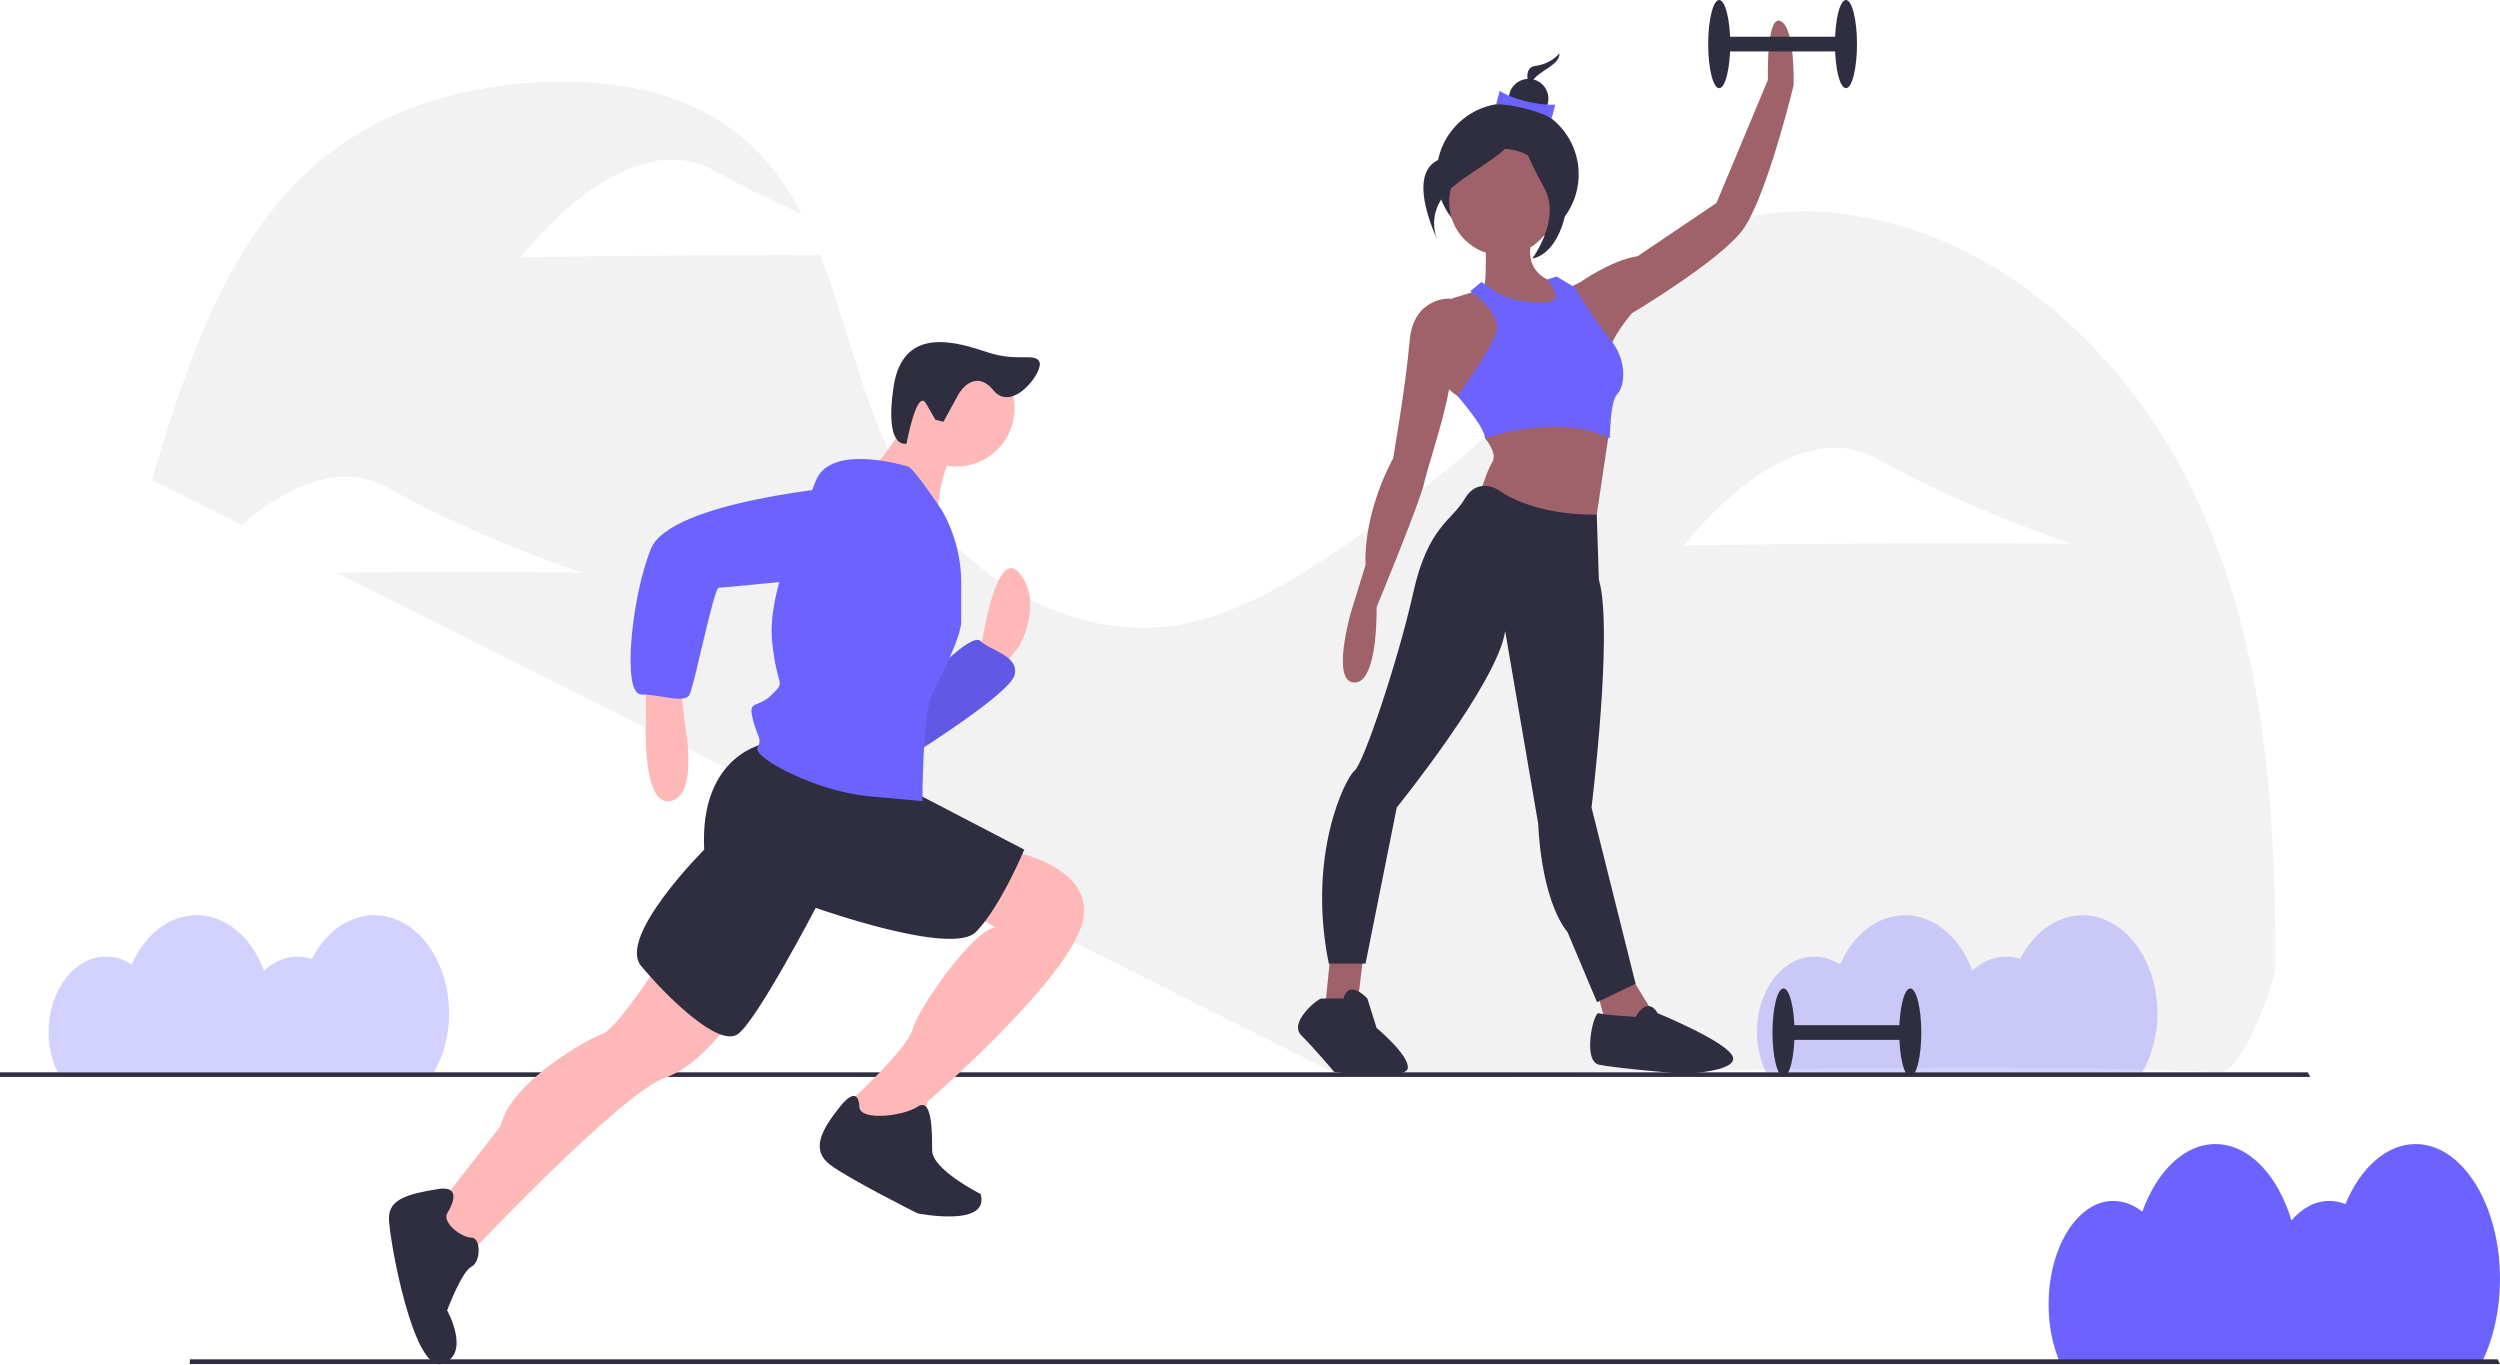
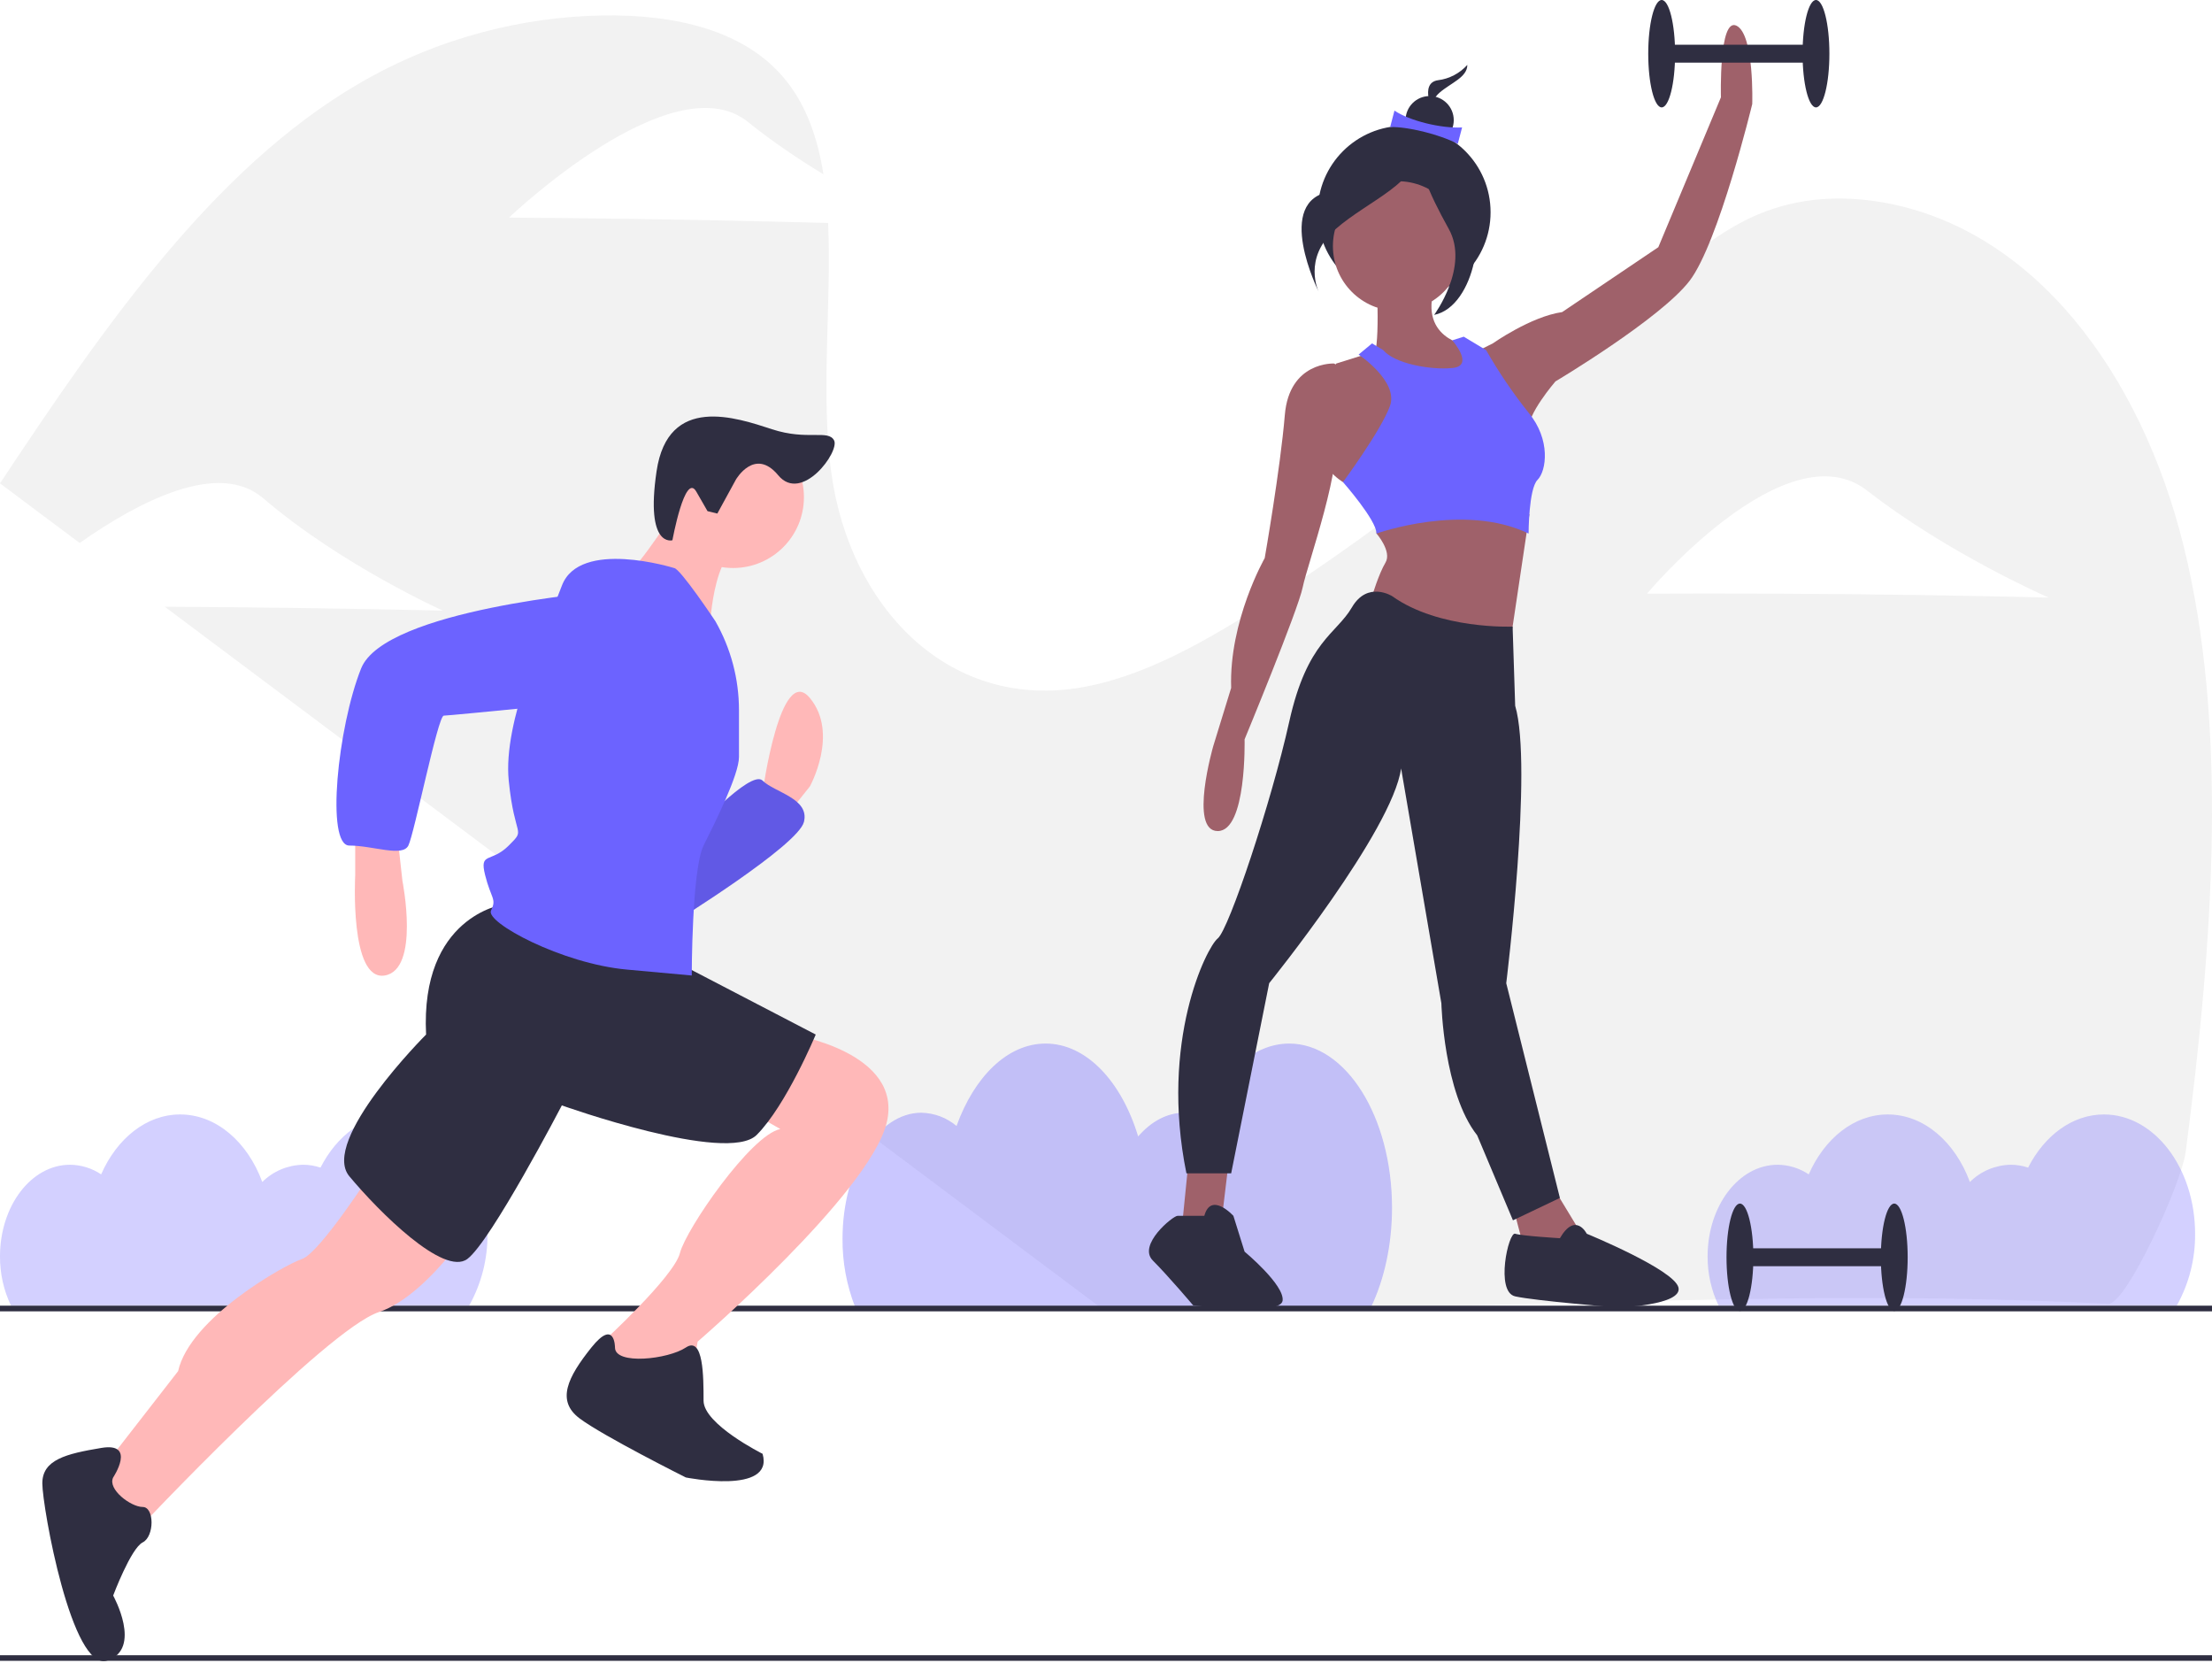
- <svg xmlns="http://www.w3.org/2000/svg" id="f6ab8ba1-7e68-4bec-bb42-3789208a6270" data-name="Layer 1" width="1080" height="589.339" viewBox="0 0 1080 589.339">
-   <path d="M1140,707.811c0-32.167-16.322-58.243-36.457-58.243-12.655,0-23.8,10.305-30.337,25.946a18.287,18.287,0,0,0-6.967-1.398c-6.094,0-11.729,3.123-16.324,8.408-5.892-19.501-18.387-32.955-32.85-32.955-13.522,0-25.316,11.771-31.61,29.24a19.915,19.915,0,0,0-12.477-4.692C957.526,674.115,945,694.127,945,718.813a65.145,65.145,0,0,0,4.408,24.068h183.24C1137.261,733.125,1140,720.98,1140,707.811Z" transform="translate(-60 -155.3305)" fill="#6c63ff" />
-   <path d="M1009.299,371.482c-28.71-62.107-84.896-115.09-152.771-123.726-17.946-2.283-36.684-1.367-53.335,5.706-21.857,9.285-37.965,28.025-54.246,45.313A654.108,654.108,0,0,1,633.987,395.622c-20.687,13.696-42.876,26.475-67.437,29.979-49.245,7.026-97.956-26.556-120.414-70.942-14.029-27.727-20.512-60.28-31.854-89.119-13.061-.025-28.623-.02-45.365.057-46.277.213-83.944.897-83.944.897s44.774-59.307,83.776-37.334c12.464,7.022,25.519,13.288,37.516,18.567-6.816-13.111-15.413-24.907-27.24-34.392-23.321-18.702-54.907-23.948-84.769-22.555-31.357,1.463-63.002,9.858-88.482,28.192-45.391,32.662-64.135,90.153-80.178,143.723l38.778,19.44c16.633-14.38,40.956-28.605,63.375-15.975,39.003,21.973,83.807,36.562,83.807,36.562s-37.362-.338-83.639-.125c-7.772.036-15.292.085-22.441.142L636,618.567c142,2,249.068-5.679,384,0,7.037.296,22.866-36.592,22.918-46.3C1043.29,503.846,1038.009,433.589,1009.299,371.482Zm-137.882,18.615c-46.277.213-83.944.897-83.944.897s44.774-59.307,83.776-37.334,83.807,36.562,83.807,36.562S917.694,389.884,871.417,390.097Z" transform="translate(-60 -155.3305)" fill="#f2f2f2" />
-   <path d="M992,593.067c0-23.388-14.481-42.349-32.343-42.349-11.227,0-21.115,7.493-26.915,18.865a19.362,19.362,0,0,0-6.181-1.016,21.059,21.059,0,0,0-14.483,6.113c-5.228-14.179-16.313-23.962-29.144-23.962-11.997,0-22.46,8.558-28.043,21.26a20.107,20.107,0,0,0-11.07-3.412c-13.709,0-24.822,14.551-24.822,32.5a39.928,39.928,0,0,0,3.911,17.5H985.477A51.201,51.201,0,0,0,992,593.067Z" transform="translate(-60 -155.3305)" fill="#6c63ff" opacity="0.3" />
-   <polygon points="1080 589.237 82 589.237 82 587.237 1079 587.237 1080 589.237" fill="#2f2e41" />
-   <polygon points="998 465.237 0 465.237 0 463.237 997 463.237 998 465.237" fill="#2f2e41" />
-   <path d="M483.63,436.467s6.285-46.093,16.761-33.523,0,31.427,0,31.427l-8.381,10.476-8.381-6.285Z" transform="translate(-60 -155.3305)" fill="#ffb8b8" />
-   <path d="M458.488,451.133s20.952-23.047,25.142-18.856,16.761,6.285,14.666,14.666-46.093,35.618-46.093,35.618Z" transform="translate(-60 -155.3305)" fill="#6c63ff" />
-   <path d="M458.488,451.133s20.952-23.047,25.142-18.856,16.761,6.285,14.666,14.666-46.093,35.618-46.093,35.618Z" transform="translate(-60 -155.3305)" opacity="0.1" />
-   <path d="M339.064,449.038v16.761s-2.095,37.713,10.476,35.618,6.285-33.523,6.285-33.523l-2.095-18.856Z" transform="translate(-60 -155.3305)" fill="#ffb8b8" />
-   <path d="M345.349,570.557s-18.856,29.332-25.142,31.427-39.808,20.952-43.998,39.808l-29.332,37.713,14.666,18.856s67.045-71.235,85.902-77.521,37.713-37.713,37.713-37.713Z" transform="translate(-60 -155.3305)" fill="#ffb8b8" />
-   <path d="M494.105,522.369s39.808,6.285,33.523,31.427S460.583,631.317,460.583,631.317l-2.095,12.571L435.441,648.078l-10.476-10.476,2.095-6.285s25.142-23.047,27.237-31.427,25.142-41.903,35.618-43.998L475.249,547.511Z" transform="translate(-60 -155.3305)" fill="#ffb8b8" />
-   <path d="M253.162,679.506s8.381-12.571-4.19-10.476-20.952,4.19-20.952,12.571,10.476,67.045,23.047,62.855,2.095-23.047,2.095-23.047,6.285-16.761,10.476-18.856,4.19-12.571,0-12.571S251.067,683.696,253.162,679.506Z" transform="translate(-60 -155.3305)" fill="#2f2e41" />
-   <path d="M431.251,633.412s0-10.476-8.381,0-12.571,18.856-4.19,25.142,37.713,20.952,37.713,20.952,31.427,6.285,27.237-8.381c0,0-20.952-10.476-20.952-18.856s0-23.047-6.285-18.856S431.251,639.698,431.251,633.412Z" transform="translate(-60 -155.3305)" fill="#2f2e41" />
-   <path d="M391.443,476.275s-29.332,4.19-27.237,46.093c0,0-37.713,37.713-27.237,50.284s33.523,35.618,41.903,29.332,33.523-54.474,33.523-54.474,58.664,20.952,69.14,10.476,20.952-35.618,20.952-35.618l-52.379-27.237Z" transform="translate(-60 -155.3305)" fill="#2f2e41" />
-   <circle cx="413.154" cy="176.379" r="25.142" fill="#ffb8b8" />
-   <path d="M454.297,333.804s-14.666,23.047-18.856,25.142,29.332,23.047,29.332,23.047,0-27.237,10.476-33.523Z" transform="translate(-60 -155.3305)" fill="#ffb8b8" />
-   <path d="M452.202,356.851s-33.523-10.476-39.808,6.285-20.952,48.189-18.856,69.14,6.285,16.761,0,23.047-10.476,2.095-8.381,10.476,4.19,8.381,2.095,12.571S412.394,497.227,435.441,499.322l23.047,2.095s0-37.713,4.19-46.093,12.571-25.142,12.571-31.427V407.265a63.607,63.607,0,0,0-8.381-31.558h0S454.297,356.851,452.202,356.851Z" transform="translate(-60 -155.3305)" fill="#6c63ff" />
-   <path d="M427.06,365.232s-77.521,6.285-85.902,27.237-12.571,62.855-4.19,62.855,18.856,4.19,20.952,0,10.476-46.093,12.571-46.093,64.95-6.285,64.95-6.285S462.678,369.422,427.06,365.232Z" transform="translate(-60 -155.3305)" fill="#6c63ff" />
-   <path d="M474.164,325.476s6.672-11.595,15.012-1.524S511.083,315.516,509,311.567s-9.438.178-22.042-3.943-36.885-12.514-40.951,14.867,5.618,24.511,5.618,24.511,4.439-24.263,8.451-17.294l4.012,6.969,3.48.857Z" transform="translate(-60 -155.3305)" fill="#2f2e41" />
-   <circle cx="651.309" cy="75.314" r="30.674" fill="#2f2e41" />
-   <path d="M701.504,253.349s1.587,28.572-1.587,28.572S719.758,295.413,719.758,295.413l14.286-7.937v-9.524s-19.048-2.381-11.111-23.016S701.504,253.349,701.504,253.349Z" transform="translate(-60 -155.3305)" fill="#9f616a" />
-   <polygon points="574.835 411.517 572.454 435.327 580.391 437.708 586.74 431.359 589.121 411.517 574.835 411.517" fill="#9f616a" />
-   <polygon points="689.124 425.01 693.092 440.089 704.203 447.232 716.109 440.883 702.616 418.66 689.124 425.01" fill="#9f616a" />
-   <circle cx="649.043" cy="87.304" r="23.016" fill="#9f616a" />
-   <path d="M695.154,328.747l-5.556-2.381s-9.524-5.556-10.318-16.667,7.937-25.397,7.937-25.397l12.699-3.968,14.92,12.143.16,19.603Z" transform="translate(-60 -155.3305)" fill="#9f616a" />
-   <path d="M689.599,285.889l-3.175-1.587s-15.873-.794-17.461,18.254-7.143,50.795-7.143,50.795-12.699,22.223-11.905,46.033l-6.349,20.635s-8.73,30.159,1.587,30.159,9.524-32.54,9.524-32.54,19.048-46.033,20.635-53.969,15.08-45.239,11.111-55.557S689.599,285.889,689.599,285.889Z" transform="translate(-60 -155.3305)" fill="#9f616a" />
-   <path d="M701.504,335.89v8.73s5.556,6.349,3.175,10.318-4.762,11.905-4.762,11.905L711.028,384.304l37.302,3.175,7.418-49.699Z" transform="translate(-60 -155.3305)" fill="#9f616a" />
-   <path d="M736.425,280.333l6.349-3.175s13.492-9.524,24.604-11.111l34.128-23.016,22.223-53.176s-.794-28.572,5.556-25.397S834.84,192.236,834.84,192.236s-11.905,49.207-22.223,62.7-47.62,35.715-47.62,35.715-10.318,11.905-9.524,17.461S736.425,280.333,736.425,280.333Z" transform="translate(-60 -155.3305)" fill="#9f616a" />
-   <path d="M707.059,366.843s-8.73-5.556-14.286,3.968-15.873,11.905-22.223,40.477S649.121,485.1,645.153,488.275s-20.635,36.509-11.111,83.335h15.873L663.408,504.148s43.652-53.969,46.826-76.192L724.52,511.291s.794,31.747,12.699,46.826l12.699,30.159,16.667-7.937-19.048-76.192s9.524-76.986,3.175-98.415l-.912-28.094S723.726,378.748,707.059,366.843Z" transform="translate(-60 -155.3305)" fill="#2f2e41" />
-   <path d="M640.391,586.69h-9.524c-1.587,0-14.286,10.318-8.73,15.873s14.286,15.873,14.286,15.873,30.953,3.937,31.747-1.619-13.492-17.429-13.492-17.429l-3.968-12.699S642.772,577.959,640.391,586.69Z" transform="translate(-60 -155.3305)" fill="#2f2e41" />
-   <path d="M766.584,594.626s-13.492-.794-15.873-1.587-7.143,20.635,0,22.223S787.22,619.23,787.22,619.23s23.016-.794,21.429-7.143-32.54-19.048-32.54-19.048S772.14,585.102,766.584,594.626Z" transform="translate(-60 -155.3305)" fill="#2f2e41" />
-   <path d="M703.885,279.54l-3.968-2.381-4.762,3.968s14.286,9.524,11.111,18.254-16.667,26.985-16.667,26.985,11.905,13.492,11.905,18.254c0,0,30.953-11.111,53.969,0,0,0,0-15.873,3.175-19.048s4.762-14.286-3.175-23.81a174.007,174.007,0,0,1-15.08-22.223l-7.937-4.762-4.088,1.297s8.056,9.021.12,9.815S707.853,284.302,703.885,279.54Z" transform="translate(-60 -155.3305)" fill="#6c63ff" />
-   <path d="M733.728,178.347a16.767,16.767,0,0,1-10.4,5.448c-6.933.99-1.486,11.886-1.486,11.886s-1.981-3.962,1.981-7.429S733.728,182.804,733.728,178.347Z" transform="translate(-60 -155.3305)" fill="#2f2e41" />
-   <circle cx="660.36" cy="42.628" r="8.549" fill="#2f2e41" />
-   <path d="M730.34,206.376c-6.604-3.45-17.965-6.163-24.002-5.969l1.527-5.838c5.344,3.631,16.645,6.394,24.002,5.969Z" transform="translate(-60 -155.3305)" fill="#6c63ff" />
-   <path d="M716.696,206.89s-10.407,13.38-31.221,16.354-4.46,35.681-4.46,35.681-5.947-11.894,5.947-22.3S716.696,220.27,716.696,206.89Z" transform="translate(-60 -155.3305)" fill="#2f2e41" />
-   <path d="M717.49,206.096s5.947,20.814,14.867,23.787,4.46,34.194-10.407,37.167c0,0,12.637-17.097,5.203-30.477S715.26,212.786,717.49,206.096Z" transform="translate(-60 -155.3305)" fill="#2f2e41" />
-   <rect x="742.696" y="15.873" width="54.763" height="6.349" fill="#2f2e41" />
-   <ellipse cx="797.46" cy="19.048" rx="4.762" ry="19.048" fill="#2f2e41" />
-   <ellipse cx="742.696" cy="19.048" rx="4.762" ry="19.048" fill="#2f2e41" />
-   <rect x="770.475" y="442.882" width="54.763" height="6.349" fill="#2f2e41" />
-   <ellipse cx="825.238" cy="446.057" rx="4.762" ry="19.048" fill="#2f2e41" />
-   <ellipse cx="770.475" cy="446.057" rx="4.762" ry="19.048" fill="#2f2e41" />
-   <path d="M254,593.067c0-23.388-14.481-42.349-32.343-42.349-11.227,0-21.115,7.493-26.915,18.865a19.362,19.362,0,0,0-6.181-1.016,21.059,21.059,0,0,0-14.483,6.113c-5.228-14.179-16.313-23.962-29.144-23.962-11.997,0-22.46,8.558-28.043,21.26a20.107,20.107,0,0,0-11.07-3.412c-13.709,0-24.822,14.551-24.822,32.5a39.928,39.928,0,0,0,3.911,17.5H247.477A51.201,51.201,0,0,0,254,593.067Z" transform="translate(-60 -155.3305)" fill="#6c63ff" opacity="0.3" />
+ <svg xmlns="http://www.w3.org/2000/svg" viewBox="0 0 785 590" width="785" height="590">
+   <style>
+ 		tspan { white-space:pre }
+ 		.shp0 { fill: #f2f2f2 } 
+ 		.shp1 { opacity: 0.302;fill: #6c63ff } 
+ 		.shp2 { opacity: 0.431;fill-opacity: 0.839;fill: #6c63ff } 
+ 		.shp3 { fill: #2f2e41 } 
+ 		.shp4 { fill: #ffb8b8 } 
+ 		.shp5 { fill: #6c63ff } 
+ 		.shp6 { opacity: 0.102;fill: #000000 } 
+ 		.shp7 { fill: #9f616a } 
+ 	</style>
+   <path id="Layer" fill-rule="evenodd" class="shp0" d="M775.67 408.67C774.22 419.81 754.52 462.9 748.21 462.58C626.27 456.44 525.18 466.13 391.27 464.41L58.48 215.26C65.2 215.29 72.26 215.34 79.54 215.41C122.72 215.79 157.19 216.65 157.19 216.65C157.19 216.65 121.14 200.51 93.41 176.77C77.59 163.23 49.55 177.7 28.27 192.64L0 171.48C36.49 116.51 75.46 59.9 127.4 29.64C155.92 13.02 186.05 6.02 213.45 5.49C239.41 4.99 264.73 10.67 279.03 28.67C286.34 37.85 290.22 49.2 292.22 61.83C283.45 56.52 274.09 50.25 265.49 43.3C238.73 21.68 180.64 77.2 180.64 77.2C180.64 77.2 213.97 77.37 254.47 78.18C269.06 78.48 282.57 78.81 293.88 79.12C295.17 107.48 291.09 140 295.11 168.37C301.7 214.81 335.63 251.15 382.08 244.16C405.05 240.7 428.19 227.46 449.96 213.4C460.87 206.35 471.62 199.03 482.18 191.45C492.67 183.93 502.97 176.16 513.07 168.15C523.1 160.2 532.92 152.03 542.53 143.65C552.06 135.32 561.38 126.8 570.46 118.09C587.45 101.78 604.35 84.31 624 76.04C638.85 69.8 654.25 69.35 668.43 71.86C721.94 81.34 759.88 132.56 774.97 193.87C790.63 257.49 785.64 332.3 775.67 408.67ZM656.4 210.8C695.62 211.19 727.03 212.01 727.03 212.01C727.03 212.01 691.69 196.66 662.64 174.07C633.86 151.69 584.49 210.62 584.49 210.62C584.49 210.62 616.92 210.42 656.4 210.8L656.4 210.8Z" />
+   <path id="Layer" class="shp1" d="M173 437.74C173 414.35 158.52 395.39 140.66 395.39C129.43 395.39 119.54 402.88 113.74 414.25C113.25 414.09 112.74 413.94 112.23 413.81C111.72 413.68 111.21 413.58 110.69 413.49C110.18 413.41 109.65 413.34 109.13 413.3C108.61 413.26 108.09 413.24 107.56 413.24C106.22 413.26 104.88 413.41 103.56 413.69C102.25 413.97 100.97 414.37 99.73 414.89C98.49 415.41 97.31 416.05 96.19 416.8C95.07 417.55 94.03 418.4 93.08 419.35C87.85 405.17 76.77 395.39 63.93 395.39C51.94 395.39 41.47 403.95 35.89 416.65C35.08 416.1 34.23 415.62 33.34 415.2C32.46 414.77 31.54 414.42 30.61 414.13C29.67 413.84 28.72 413.62 27.75 413.47C26.78 413.32 25.8 413.24 24.82 413.24C11.11 413.24 0 427.79 0 445.74C-0.01 447.24 0.07 448.75 0.23 450.25C0.39 451.75 0.63 453.24 0.96 454.71C1.29 456.18 1.7 457.63 2.19 459.06C2.69 460.48 3.26 461.88 3.91 463.24L166.48 463.24C167.56 461.3 168.52 459.3 169.34 457.24C170.17 455.17 170.86 453.06 171.41 450.91C171.96 448.76 172.36 446.58 172.63 444.38C172.9 442.17 173.02 439.96 173 437.74Z" />
+   <path id="Layer" class="shp1" d="M779 437.74C779 414.35 764.52 395.39 746.66 395.39C735.43 395.39 725.54 402.88 719.74 414.25C719.25 414.09 718.74 413.94 718.23 413.81C717.72 413.68 717.21 413.58 716.69 413.49C716.18 413.41 715.65 413.34 715.13 413.3C714.61 413.26 714.09 413.24 713.56 413.24C712.22 413.26 710.88 413.41 709.56 413.69C708.25 413.97 706.97 414.37 705.73 414.89C704.49 415.41 703.31 416.05 702.19 416.8C701.07 417.55 700.03 418.4 699.08 419.35C693.85 405.17 682.77 395.39 669.93 395.39C657.94 395.39 647.47 403.95 641.89 416.65C641.08 416.1 640.23 415.62 639.34 415.2C638.46 414.77 637.54 414.42 636.61 414.13C635.67 413.84 634.72 413.62 633.75 413.47C632.78 413.32 631.8 413.24 630.82 413.24C617.11 413.24 606 427.79 606 445.74C605.99 447.24 606.07 448.75 606.23 450.25C606.39 451.75 606.63 453.24 606.96 454.71C607.29 456.18 607.7 457.63 608.19 459.06C608.69 460.48 609.26 461.88 609.91 463.24L772.48 463.24C773.56 461.3 774.52 459.3 775.34 457.24C776.17 455.17 776.86 453.06 777.41 450.91C777.96 448.76 778.36 446.58 778.63 444.38C778.9 442.17 779.02 439.96 779 437.74Z" />
+   <path id="Layer" class="shp2" d="M494 428.48C494 396.31 477.68 370.24 457.54 370.24C444.89 370.24 433.74 380.54 427.21 396.18C426.66 395.95 426.09 395.75 425.52 395.58C424.95 395.4 424.38 395.26 423.79 395.14C423.21 395.02 422.62 394.94 422.02 394.88C421.43 394.82 420.84 394.79 420.24 394.78C414.14 394.78 408.51 397.91 403.91 403.19C398.02 383.69 385.53 370.24 371.07 370.24C357.54 370.24 345.75 382.01 339.46 399.48C338.59 398.75 337.66 398.09 336.68 397.52C335.71 396.94 334.68 396.45 333.62 396.06C332.56 395.66 331.47 395.35 330.35 395.14C329.24 394.92 328.11 394.81 326.98 394.78C311.53 394.78 299 414.8 299 439.48C298.98 441.53 299.06 443.59 299.24 445.63C299.42 447.67 299.69 449.71 300.06 451.73C300.43 453.74 300.9 455.74 301.46 457.72C302.01 459.69 302.67 461.64 303.41 463.55L486.65 463.55C491.26 453.79 494 441.65 494 428.48Z" />
+   <path id="Layer" class="shp3" d="M927 589.24L-71 589.24L-71 587.24L926 587.24L927 589.24L927 589.24Z" />
+   <path id="Layer" class="shp3" d="M845 465.24L-153 465.24L-153 463.24L844 463.24L845 465.24L845 465.24Z" />
+   <path id="Layer" class="shp4" d="M270.63 281.14C270.63 281.14 276.92 235.04 287.39 247.61C297.87 260.19 287.39 279.04 287.39 279.04L279.01 289.52L270.63 283.23L270.63 281.14Z" />
+   <path id="Layer" class="shp5" d="M245.49 295.8C245.49 295.8 266.44 272.76 270.63 276.95C274.82 281.14 287.39 283.23 285.3 291.61C283.2 299.99 239.2 327.23 239.2 327.23L245.49 295.8Z" />
+   <path id="Layer" class="shp6" d="M245.49 295.8C245.49 295.8 266.44 272.76 270.63 276.95C274.82 281.14 287.39 283.23 285.3 291.61C283.2 299.99 239.2 327.23 239.2 327.23L245.49 295.8Z" />
+   <path id="Layer" class="shp4" d="M126.06 293.71L126.06 310.47C126.06 310.47 123.97 348.18 136.54 346.09C149.11 343.99 142.82 312.56 142.82 312.56L140.73 293.71L126.06 293.71Z" />
+   <path id="Layer" class="shp4" d="M132.35 415.23C132.35 415.23 113.49 444.56 107.21 446.65C100.92 448.75 67.4 467.61 63.21 486.46L33.88 524.18L48.54 543.03C48.54 543.03 115.59 471.8 134.44 465.51C153.3 459.23 172.16 427.8 172.16 427.8L132.35 415.23Z" />
+   <path id="Layer" class="shp4" d="M281.11 367.04C281.11 367.04 320.91 373.32 314.63 398.47C308.34 423.61 247.58 475.99 247.58 475.99L245.49 488.56L222.44 492.75L211.97 482.27L214.06 475.99C214.06 475.99 239.2 452.94 241.3 444.56C243.39 436.18 266.44 402.66 276.92 400.56L262.25 392.18L281.11 367.04Z" />
+   <path id="Layer" class="shp3" d="M40.16 524.18C40.16 524.18 48.54 511.6 35.97 513.7C23.4 515.79 15.02 517.89 15.02 526.27C15.02 534.65 25.5 593.32 38.07 589.13C50.64 584.93 40.16 566.08 40.16 566.08C40.16 566.08 46.45 549.32 50.64 547.22C54.83 545.13 54.83 534.65 50.64 534.65C46.45 534.65 38.07 528.37 40.16 524.18Z" />
+   <path id="Layer" class="shp3" d="M218.25 478.08C218.25 478.08 218.25 467.61 209.87 478.08C201.49 488.56 197.3 496.94 205.68 503.22C214.06 509.51 243.39 524.18 243.39 524.18C243.39 524.18 274.82 530.46 270.63 515.79C270.63 515.79 249.68 505.32 249.68 496.94C249.68 488.56 249.68 473.89 243.39 478.08C237.11 482.27 218.25 484.37 218.25 478.08Z" />
+   <path id="Layer" class="shp3" d="M178.44 320.94C178.44 320.94 149.11 325.14 151.21 367.04C151.21 367.04 113.49 404.75 123.97 417.32C134.44 429.89 157.49 452.94 165.87 446.65C174.25 440.37 199.39 392.18 199.39 392.18C199.39 392.18 258.06 413.13 268.53 402.66C279.01 392.18 289.49 367.04 289.49 367.04L237.11 339.8L178.44 320.94Z" />
+   <path id="Layer" class="shp4" d="M260.15 201.52C246.25 201.52 235.01 190.28 235.01 176.38C235.01 162.48 246.25 151.24 260.15 151.24C274.06 151.24 285.3 162.48 285.3 176.38C285.3 190.28 274.06 201.52 260.15 201.52Z" />
+   <path id="Layer" class="shp4" d="M241.3 178.47C241.3 178.47 226.63 201.52 222.44 203.62C218.25 205.71 251.77 226.66 251.77 226.66C251.77 226.66 251.77 199.43 262.25 193.14L241.3 178.47Z" />
+   <path id="Layer" class="shp5" d="M239.2 201.52C239.2 201.52 205.68 191.04 199.39 207.81C193.11 224.57 178.44 255.99 180.54 276.95C182.63 297.9 186.82 293.71 180.54 299.99C174.25 306.28 170.06 302.09 172.16 310.47C174.25 318.85 176.35 318.85 174.25 323.04C172.16 327.23 199.39 341.9 222.44 343.99L245.49 346.09C245.49 346.09 245.49 308.37 249.68 299.99C253.87 291.61 262.25 274.85 262.25 268.57L262.25 251.93C262.25 249.18 262.07 246.43 261.71 243.7C261.36 240.97 260.82 238.27 260.12 235.61C259.41 232.95 258.53 230.34 257.49 227.79C256.44 225.24 255.23 222.77 253.87 220.38L253.87 220.38C253.87 220.38 241.3 201.52 239.2 201.52Z" />
+   <path id="Layer" class="shp5" d="M214.06 209.9C214.06 209.9 136.54 216.19 128.16 237.14C119.78 258.09 115.59 299.99 123.97 299.99C132.35 299.99 142.82 304.18 144.92 299.99C147.02 295.8 155.4 253.9 157.49 253.9C159.59 253.9 222.44 247.61 222.44 247.61C222.44 247.61 249.68 214.09 214.06 209.9Z" />
+   <path id="Layer" class="shp3" d="M261.16 170.15C261.16 170.15 267.84 158.55 276.18 168.62C284.52 178.69 298.08 160.19 296 156.24C293.92 152.29 286.56 156.41 273.96 152.29C261.35 148.17 237.07 139.78 233.01 167.16C228.94 194.54 238.63 191.67 238.63 191.67C238.63 191.67 243.06 167.41 247.08 174.38L251.09 181.35L254.57 182.2L261.16 170.15Z" />
+   <path id="Layer" class="shp3" d="M498.31 105.99C481.35 105.99 467.63 92.28 467.63 75.31C467.63 58.35 481.35 44.64 498.31 44.64C515.27 44.64 528.98 58.35 528.98 75.31C528.98 92.28 515.27 105.99 498.31 105.99Z" />
+   <path id="Layer" class="shp7" d="M488.5 98.02C488.5 98.02 490.09 126.59 486.92 126.59C483.74 126.59 506.76 140.08 506.76 140.08L521.04 132.15L521.04 122.62C521.04 122.62 502 120.24 509.93 99.61C517.87 78.97 488.5 98.02 488.5 98.02Z" />
+   <path id="Layer" class="shp7" d="M421.84 411.52L419.45 435.33L427.39 437.71L433.74 431.36L436.12 411.52L421.84 411.52L421.84 411.52Z" />
+   <path id="Layer" class="shp7" d="M536.12 425.01L540.09 440.09L551.2 447.23L563.11 440.88L549.62 418.66L536.12 425.01L536.12 425.01Z" />
+   <path id="Layer" class="shp7" d="M496.04 110.32C483.32 110.32 473.03 100.03 473.03 87.3C473.03 74.58 483.32 64.29 496.04 64.29C508.77 64.29 519.06 74.58 519.06 87.3C519.06 100.03 508.77 110.32 496.04 110.32Z" />
+   <path id="Layer" class="shp7" d="M482.15 173.42L476.6 171.04C476.6 171.04 467.07 165.48 466.28 154.37C465.49 143.26 474.22 128.97 474.22 128.97L486.92 125L501.84 137.15L502 156.75L482.15 173.42Z" />
+   <path id="Layer" class="shp7" d="M476.6 130.56L473.42 128.97C473.42 128.97 457.55 128.18 455.96 147.23C454.38 166.27 448.82 198.02 448.82 198.02C448.82 198.02 436.12 220.24 436.92 244.05L430.57 264.69C430.57 264.69 421.84 294.85 432.15 294.85C442.47 294.85 441.68 262.31 441.68 262.31C441.68 262.31 460.73 216.27 462.31 208.34C463.9 200.4 477.39 163.1 473.42 152.78C469.46 142.46 476.6 130.56 476.6 130.56Z" />
+   <path id="Layer" class="shp7" d="M488.5 180.56L488.5 189.29C488.5 189.29 494.06 195.64 491.68 199.61C489.3 203.58 486.92 211.51 486.92 211.51L498.03 228.97L535.33 232.15L542.75 182.45L488.5 180.56Z" />
+   <path id="Layer" class="shp7" d="M523.43 125L529.77 121.83C529.77 121.83 543.27 112.3 554.38 110.72L588.51 87.7L610.73 34.52C610.73 34.52 609.93 5.95 616.28 9.13C622.63 12.3 621.84 36.91 621.84 36.91C621.84 36.91 609.94 86.11 599.62 99.61C589.3 113.1 552 135.32 552 135.32C552 135.32 541.68 147.23 542.47 152.78C543.27 158.34 523.43 125 523.43 125Z" />
+   <path id="Layer" class="shp3" d="M494.06 211.51C494.06 211.51 485.33 205.96 479.77 215.48C474.22 225.01 463.9 227.39 457.55 255.96C451.2 284.53 436.12 329.77 432.15 332.94C428.18 336.12 411.52 369.45 421.04 416.28L436.92 416.28L450.41 348.82C450.41 348.82 494.06 294.85 497.23 272.63L511.52 355.96C511.52 355.96 512.31 387.71 524.22 402.79L536.92 432.95L553.58 425.01L534.54 348.82C534.54 348.82 544.06 271.83 537.71 250.4L536.8 222.31C536.8 222.31 510.73 223.42 494.06 211.51Z" />
+   <path id="Layer" class="shp3" d="M427.39 431.36L417.87 431.36C416.28 431.36 403.58 441.68 409.14 447.23C414.69 452.79 423.42 463.11 423.42 463.11C423.42 463.11 454.38 467.04 455.17 461.49C455.96 455.93 441.68 444.06 441.68 444.06L437.71 431.36C437.71 431.36 429.77 422.63 427.39 431.36Z" />
+   <path id="Layer" class="shp3" d="M553.58 439.3C553.58 439.3 540.09 438.5 537.71 437.71C535.33 436.91 530.57 458.34 537.71 459.93C544.85 461.52 574.22 463.9 574.22 463.9C574.22 463.9 597.24 463.11 595.65 456.76C594.06 450.41 563.11 437.71 563.11 437.71C563.11 437.71 559.14 429.77 553.58 439.3Z" />
+   <path id="Layer" class="shp5" d="M490.88 124.21L486.92 121.83L482.15 125.8C482.15 125.8 496.44 135.32 493.27 144.05C490.09 152.78 476.6 171.04 476.6 171.04C476.6 171.04 488.5 184.53 488.5 189.29C488.5 189.29 519.46 178.18 542.47 189.29C542.47 189.29 542.47 173.42 545.65 170.24C548.82 167.07 550.41 155.96 542.47 146.43C541.08 144.68 539.71 142.9 538.38 141.1C537.06 139.3 535.76 137.47 534.5 135.61C533.25 133.76 532.02 131.88 530.84 129.98C529.65 128.08 528.5 126.15 527.39 124.21L519.46 119.45L515.37 120.74C515.37 120.74 523.43 129.76 515.49 130.56C507.55 131.35 494.85 128.97 490.88 124.21Z" />
+   <path id="Layer" class="shp3" d="M520.73 23.02C520.06 23.76 519.33 24.45 518.54 25.06C517.75 25.67 516.91 26.22 516.02 26.68C515.13 27.14 514.21 27.53 513.25 27.83C512.3 28.13 511.32 28.34 510.33 28.46C503.39 29.45 508.84 40.35 508.84 40.35C508.84 40.35 506.86 36.39 510.82 32.92C514.78 29.45 520.73 27.47 520.73 23.02Z" />
+   <path id="Layer" class="shp3" d="M507.36 51.18C502.63 51.18 498.81 47.36 498.81 42.63C498.81 37.9 502.63 34.08 507.36 34.08C512.09 34.08 515.91 37.9 515.91 42.63C515.91 47.36 512.09 51.18 507.36 51.18Z" />
+   <path id="Layer" class="shp5" d="M517.34 51.05C510.74 47.6 499.37 44.88 493.34 45.08L494.87 39.24C500.21 42.87 511.51 45.63 518.87 45.21L517.34 51.05Z" />
+   <path id="Layer" class="shp3" d="M503.7 51.56C503.7 51.56 493.29 64.94 472.48 67.91C451.66 70.89 468.02 103.59 468.02 103.59C468.02 103.59 462.07 91.7 473.96 81.29C485.86 70.89 503.7 64.94 503.7 51.56Z" />
+   <path id="Layer" class="shp3" d="M504.49 50.77C504.49 50.77 510.44 71.58 519.36 74.55C528.28 77.53 523.82 108.75 508.95 111.72C508.95 111.72 521.59 94.62 514.15 81.24C506.72 67.86 502.26 57.46 504.49 50.77Z" />
+   <path id="Layer" class="shp3" d="M589.7 15.87L644.46 15.87L644.46 22.22L589.7 22.22L589.7 15.87Z" />
+   <path id="Layer" class="shp3" d="M644.46 38.1C641.83 38.1 639.7 29.58 639.7 19.05C639.7 8.51 641.83 0 644.46 0C647.09 0 649.22 8.51 649.22 19.05C649.22 29.58 647.09 38.1 644.46 38.1Z" />
+   <path id="Layer" class="shp3" d="M589.7 38.1C587.06 38.1 584.93 29.58 584.93 19.05C584.93 8.51 587.06 0 589.7 0C592.33 0 594.46 8.51 594.46 19.05C594.46 29.58 592.33 38.1 589.7 38.1Z" />
+   <path id="Layer" class="shp3" d="M617.47 442.88L672.24 442.88L672.24 449.23L617.47 449.23L617.47 442.88Z" />
+   <path id="Layer" class="shp3" d="M672.24 465.11C669.6 465.11 667.48 456.59 667.48 446.06C667.48 435.52 669.6 427.01 672.24 427.01C674.87 427.01 677 435.52 677 446.06C677 456.59 674.87 465.11 672.24 465.11Z" />
+   <path id="Layer" class="shp3" d="M617.47 465.11C614.84 465.11 612.71 456.59 612.71 446.06C612.71 435.52 614.84 427.01 617.47 427.01C620.11 427.01 622.24 435.52 622.24 446.06C622.24 456.59 620.11 465.11 617.47 465.11Z" />
</svg>
